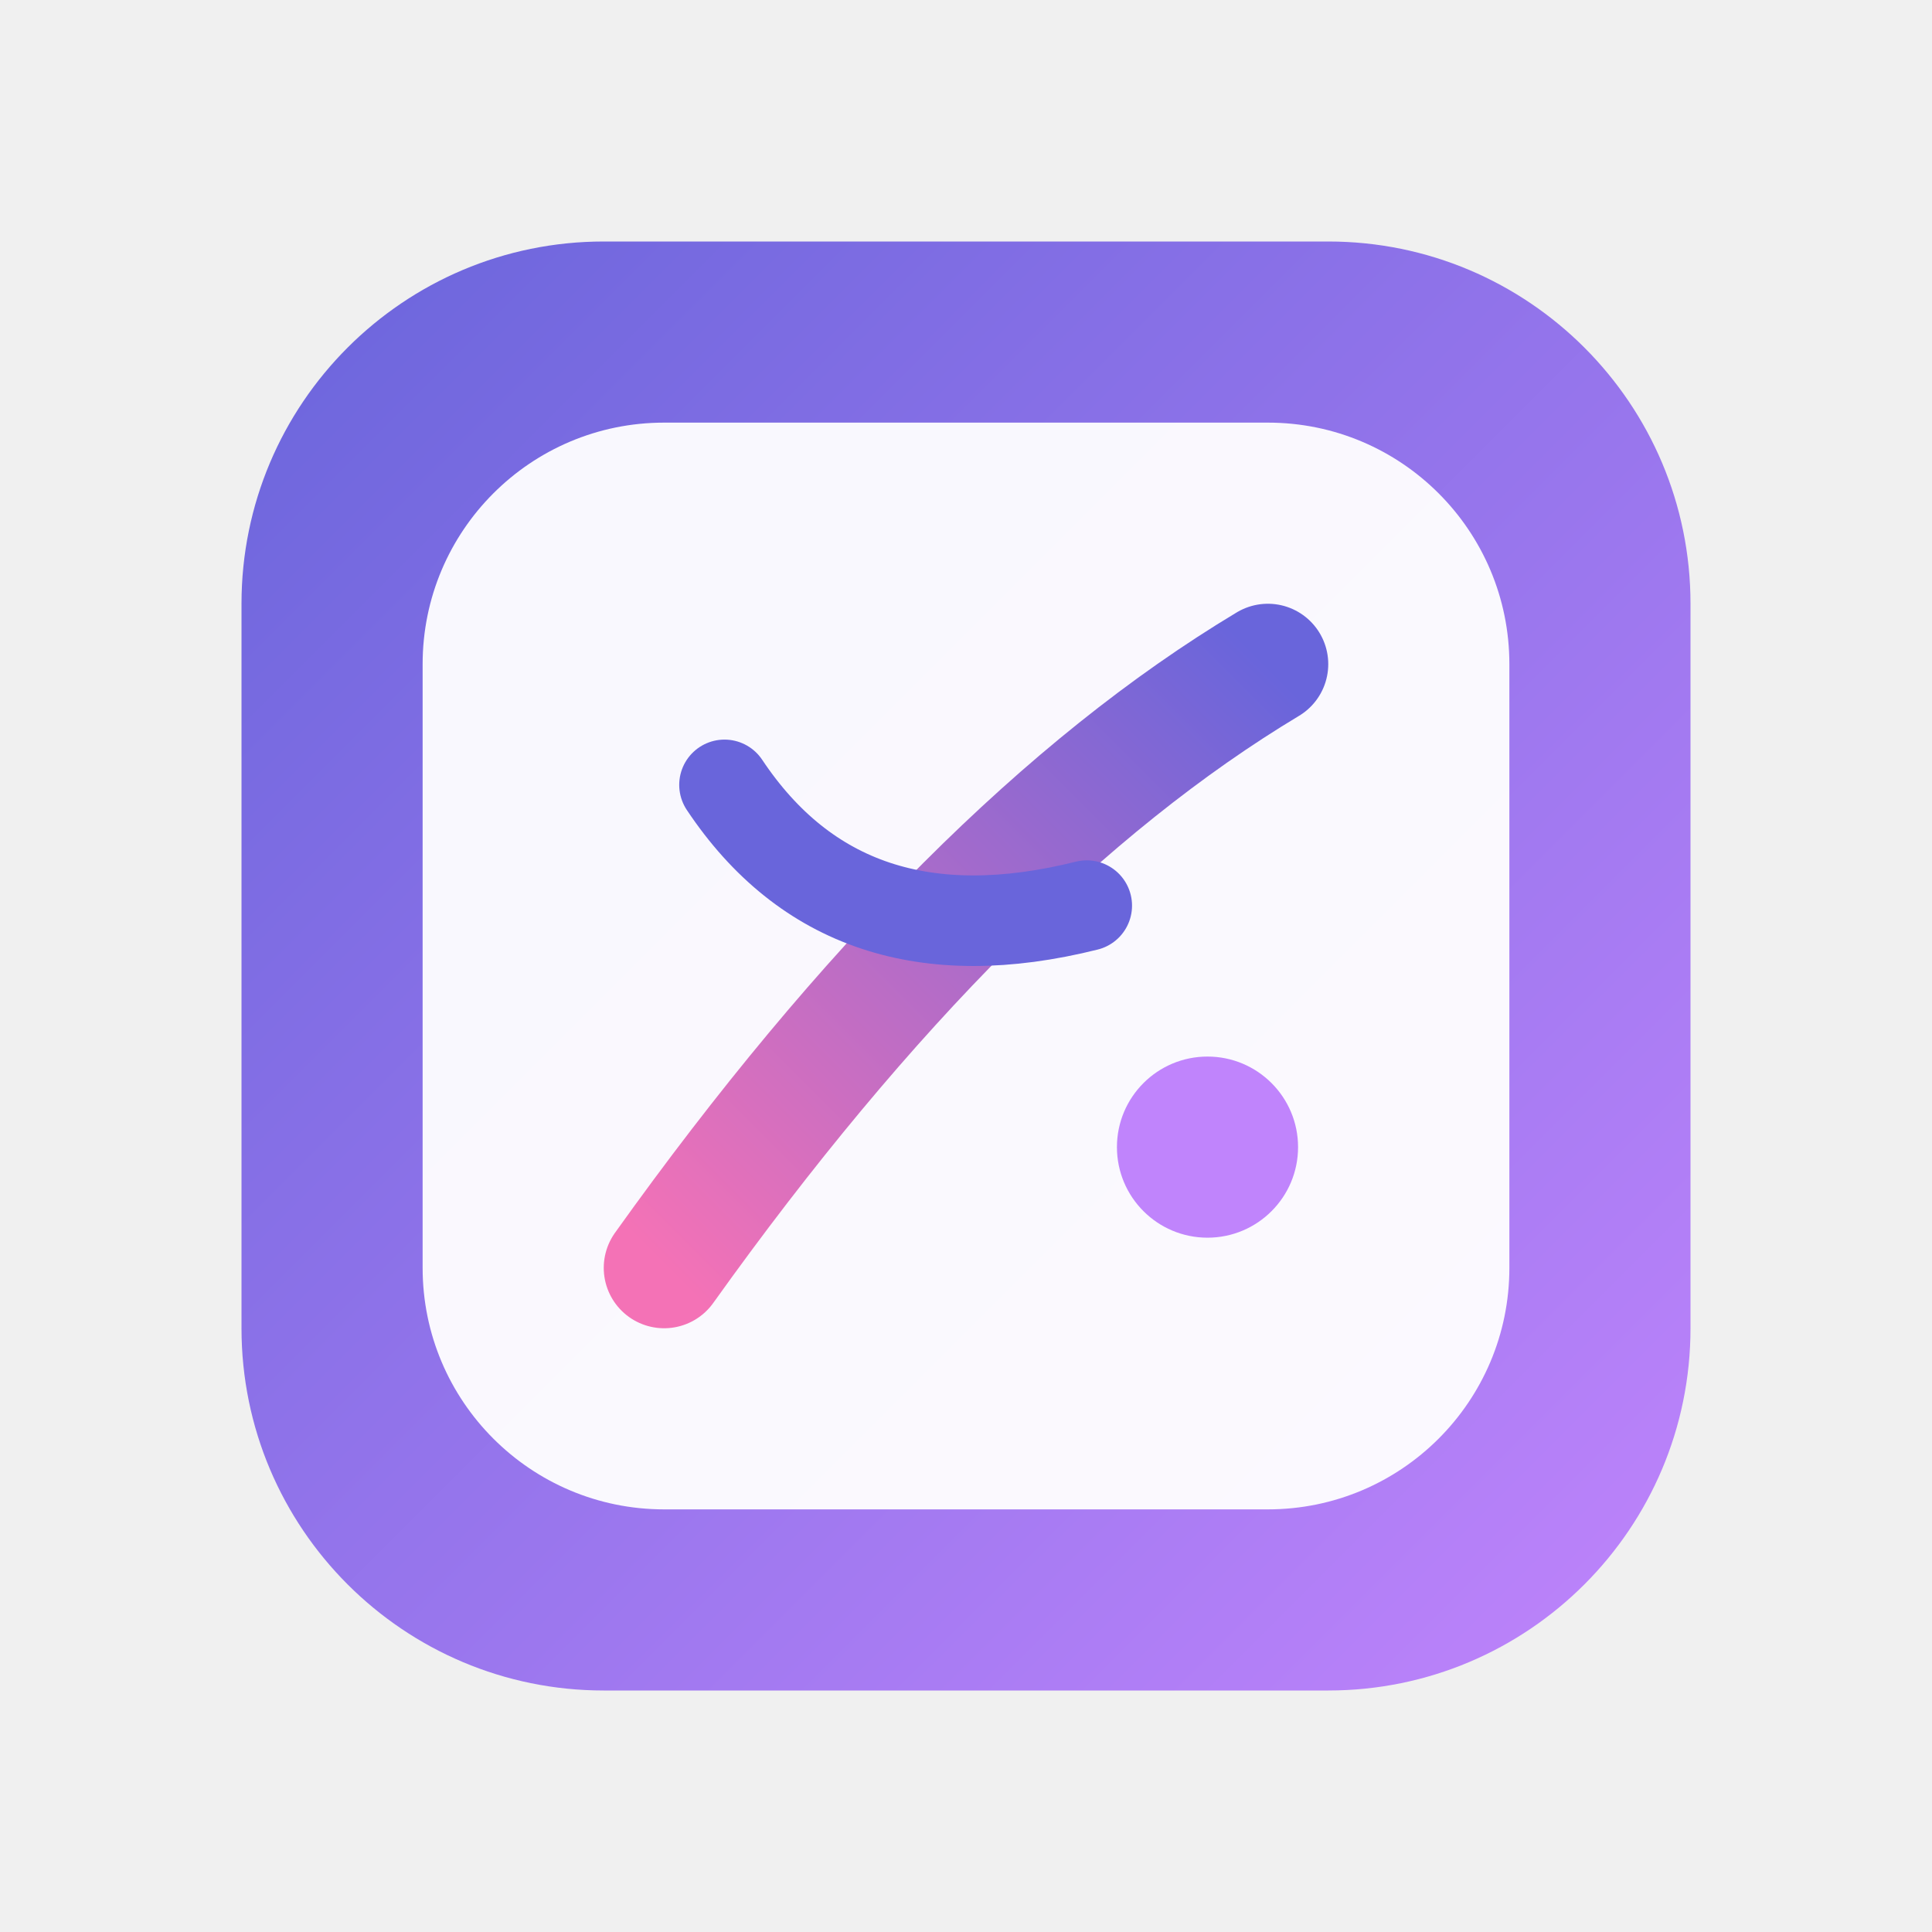
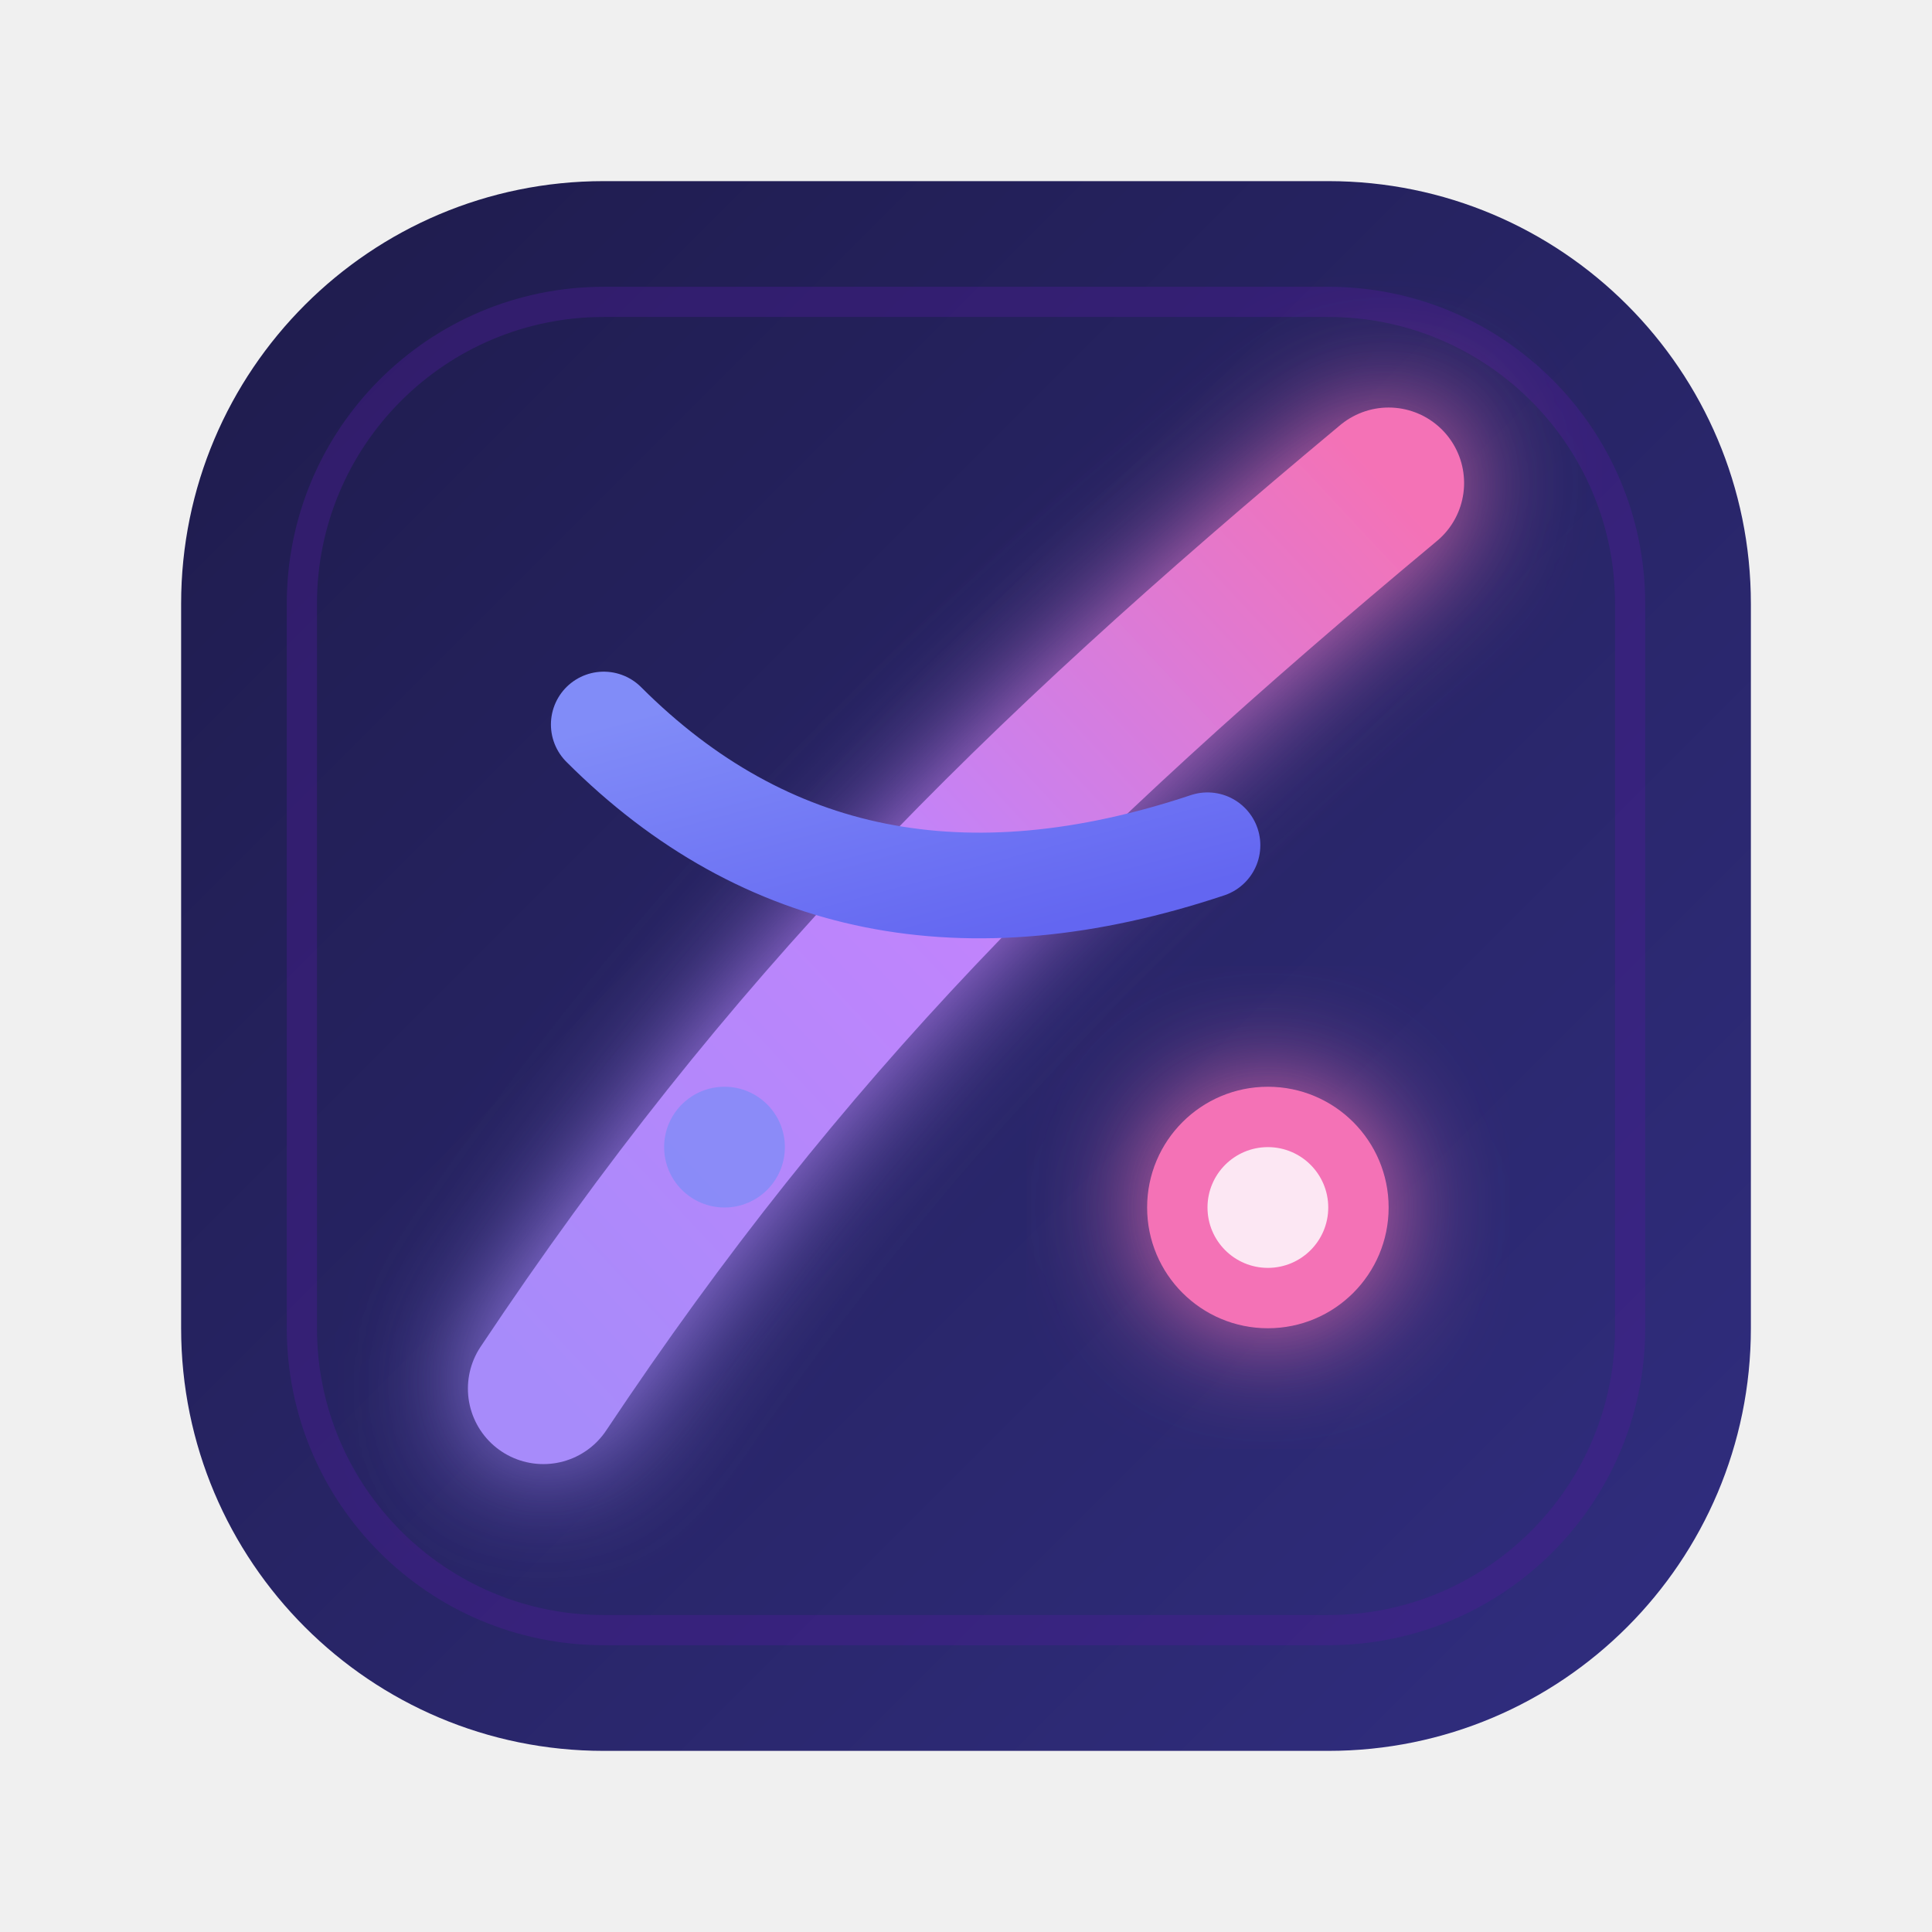
<svg xmlns="http://www.w3.org/2000/svg" viewBox="0 0 64 64" fill="none">
  <defs>
-     <linearGradient id="grad1" x1="0%" y1="0%" x2="100%" y2="100%">
-       <stop offset="0%" style="stop-color:#6965db;stop-opacity:1" />
-       <stop offset="100%" style="stop-color:#c084fc;stop-opacity:1" />
+     <linearGradient id="darkFrame" x1="0%" y1="0%" x2="100%" y2="100%">
+       <stop offset="0%" stop-color="#1e1b4b" />
+       <stop offset="100%" stop-color="#312e81" />
    </linearGradient>
-     <linearGradient id="grad2" x1="0%" y1="100%" x2="100%" y2="0%">
-       <stop offset="0%" style="stop-color:#f472b6;stop-opacity:1" />
-       <stop offset="100%" style="stop-color:#6965db;stop-opacity:1" />
+     <linearGradient id="glowStroke" x1="0%" y1="100%" x2="100%" y2="0%">
+       <stop offset="0%" stop-color="#a78bfa" />
+       <stop offset="50%" stop-color="#c084fc" />
+       <stop offset="100%" stop-color="#f472b6" />
    </linearGradient>
+     <linearGradient id="accentStroke" x1="0%" y1="0%" x2="100%" y2="100%">
+       <stop offset="0%" stop-color="#818cf8" />
+       <stop offset="100%" stop-color="#6366f1" />
+     </linearGradient>
+     <filter id="glow" x="-50%" y="-50%" width="200%" height="200%">
+       <feGaussianBlur stdDeviation="2" result="coloredBlur" />
+       <feMerge>
+         <feMergeNode in="coloredBlur" />
+         <feMergeNode in="SourceGraphic" />
+       </feMerge>
+     </filter>
  </defs>
-   <rect x="8" y="8" width="48" height="48" rx="12" fill="url(#grad1)" />
-   <rect x="14" y="14" width="36" height="36" rx="8" fill="white" fill-opacity="0.95" />
-   <path d="M22 42 Q32 28 42 22" stroke="url(#grad2)" stroke-width="4" stroke-linecap="round" fill="none" />
-   <path d="M24 26 Q28 32 36 30" stroke="#6965db" stroke-width="3" stroke-linecap="round" fill="none" />
-   <circle cx="40" cy="38" r="3" fill="#c084fc" />
+   <rect x="6" y="6" width="52" height="52" rx="14" fill="url(#darkFrame)" />
+   <rect x="10" y="10" width="44" height="44" rx="10" fill="none" stroke="#4c1d95" stroke-width="1" stroke-opacity="0.4" />
+   <path d="M18 46 C26 34, 34 26, 46 16" stroke="url(#glowStroke)" stroke-width="5" stroke-linecap="round" fill="none" filter="url(#glow)" />
+   <path d="M20 24 Q28 32 40 28" stroke="url(#accentStroke)" stroke-width="3.5" stroke-linecap="round" fill="none" />
+   <circle cx="42" cy="40" r="4" fill="#f472b6" filter="url(#glow)" />
+   <circle cx="42" cy="40" r="2" fill="#fce7f3" />
+   <circle cx="24" cy="38" r="2" fill="#818cf8" opacity="0.8" />
</svg>
